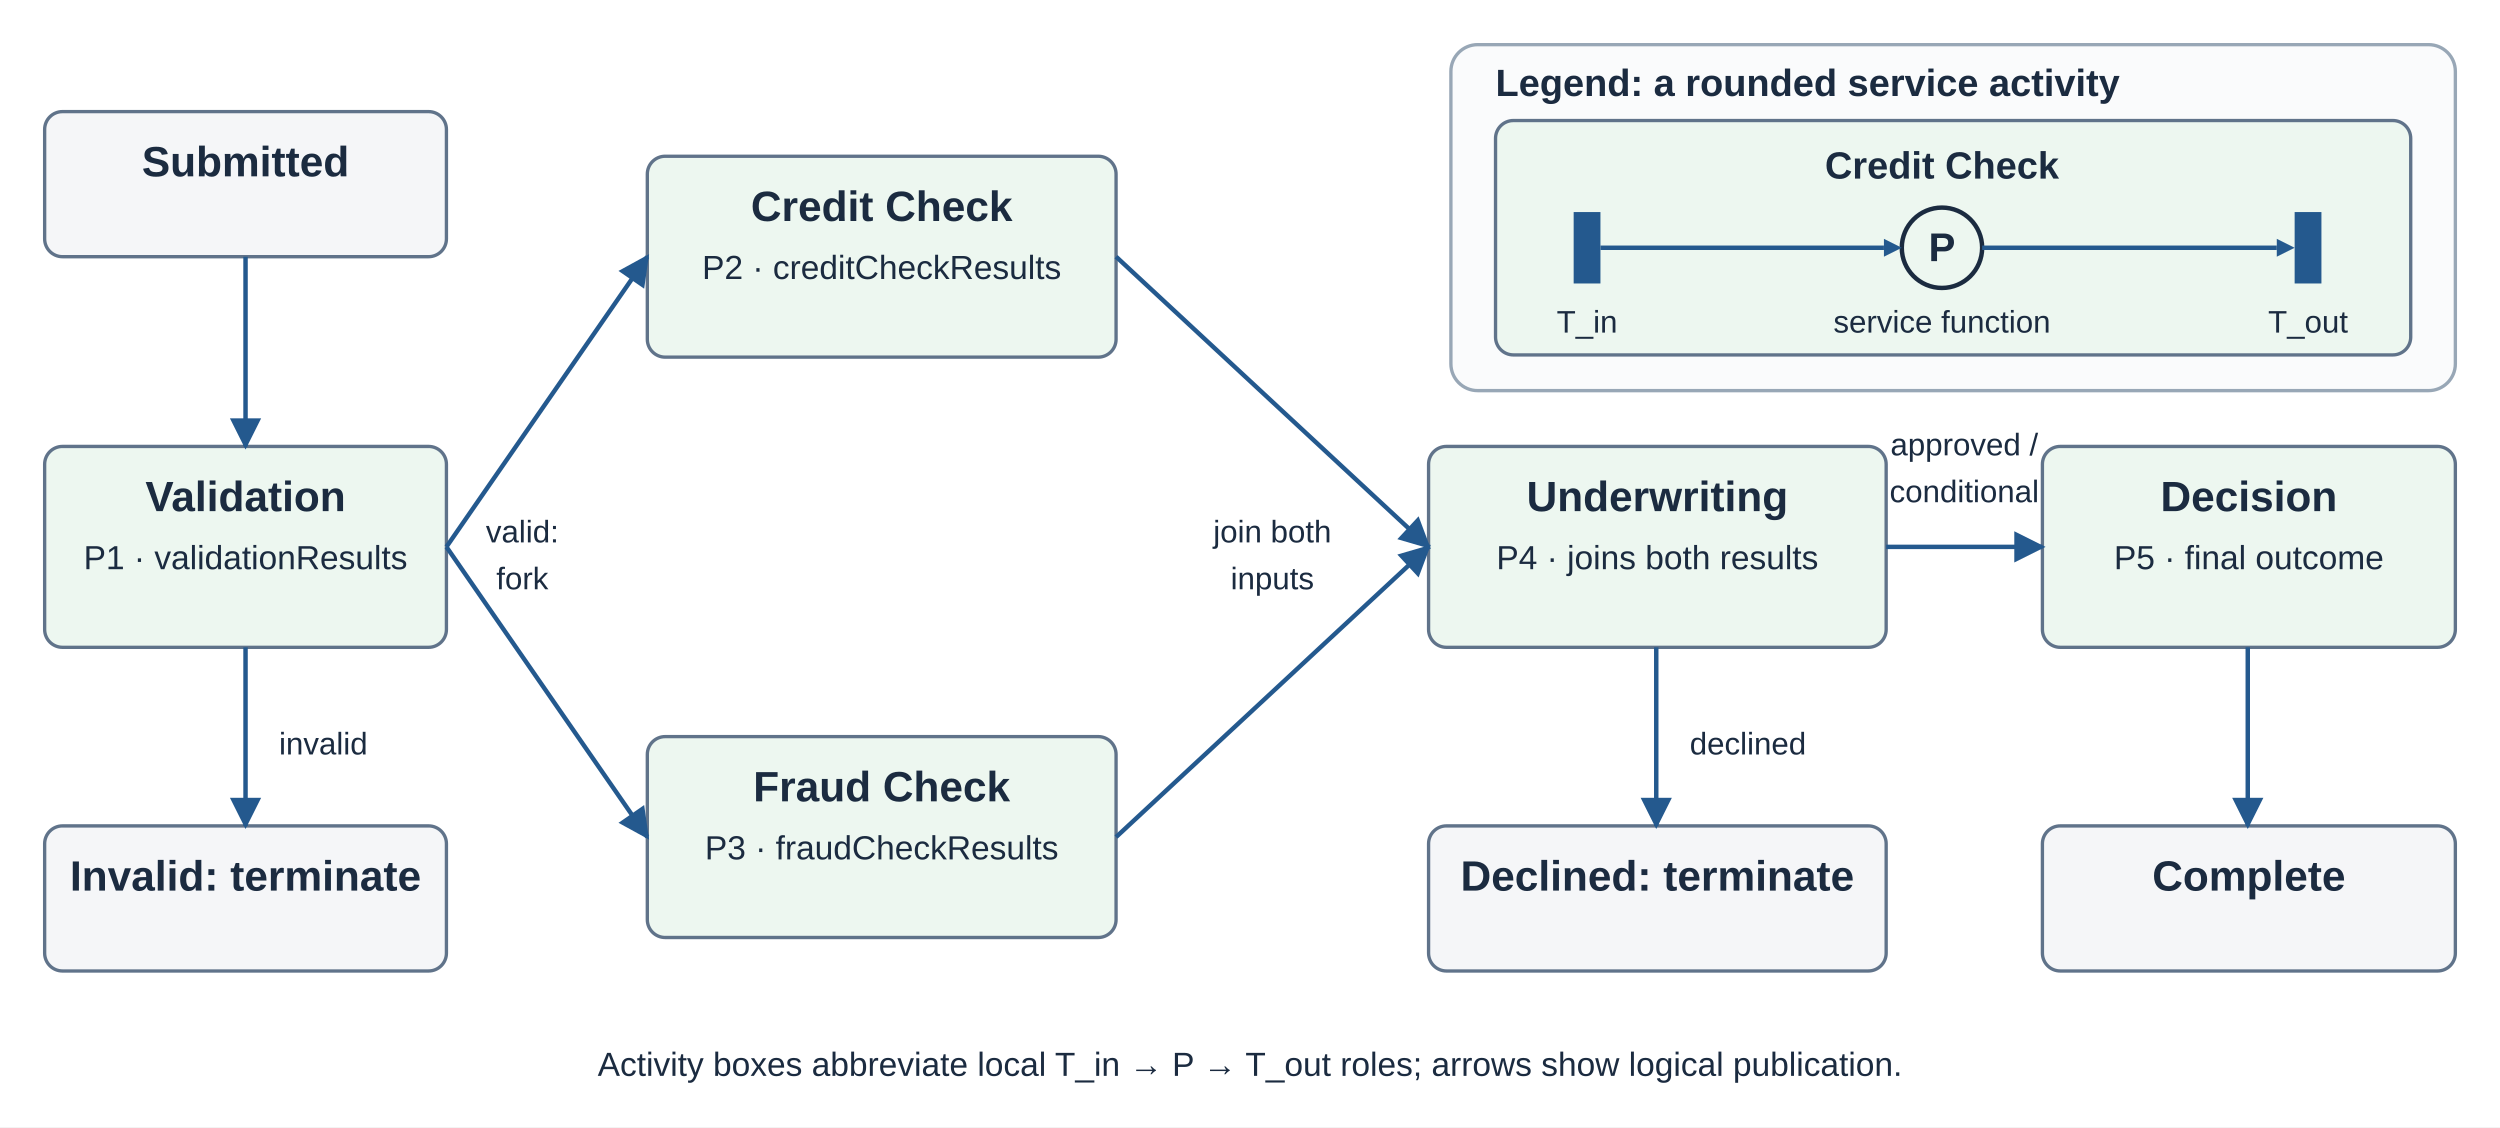
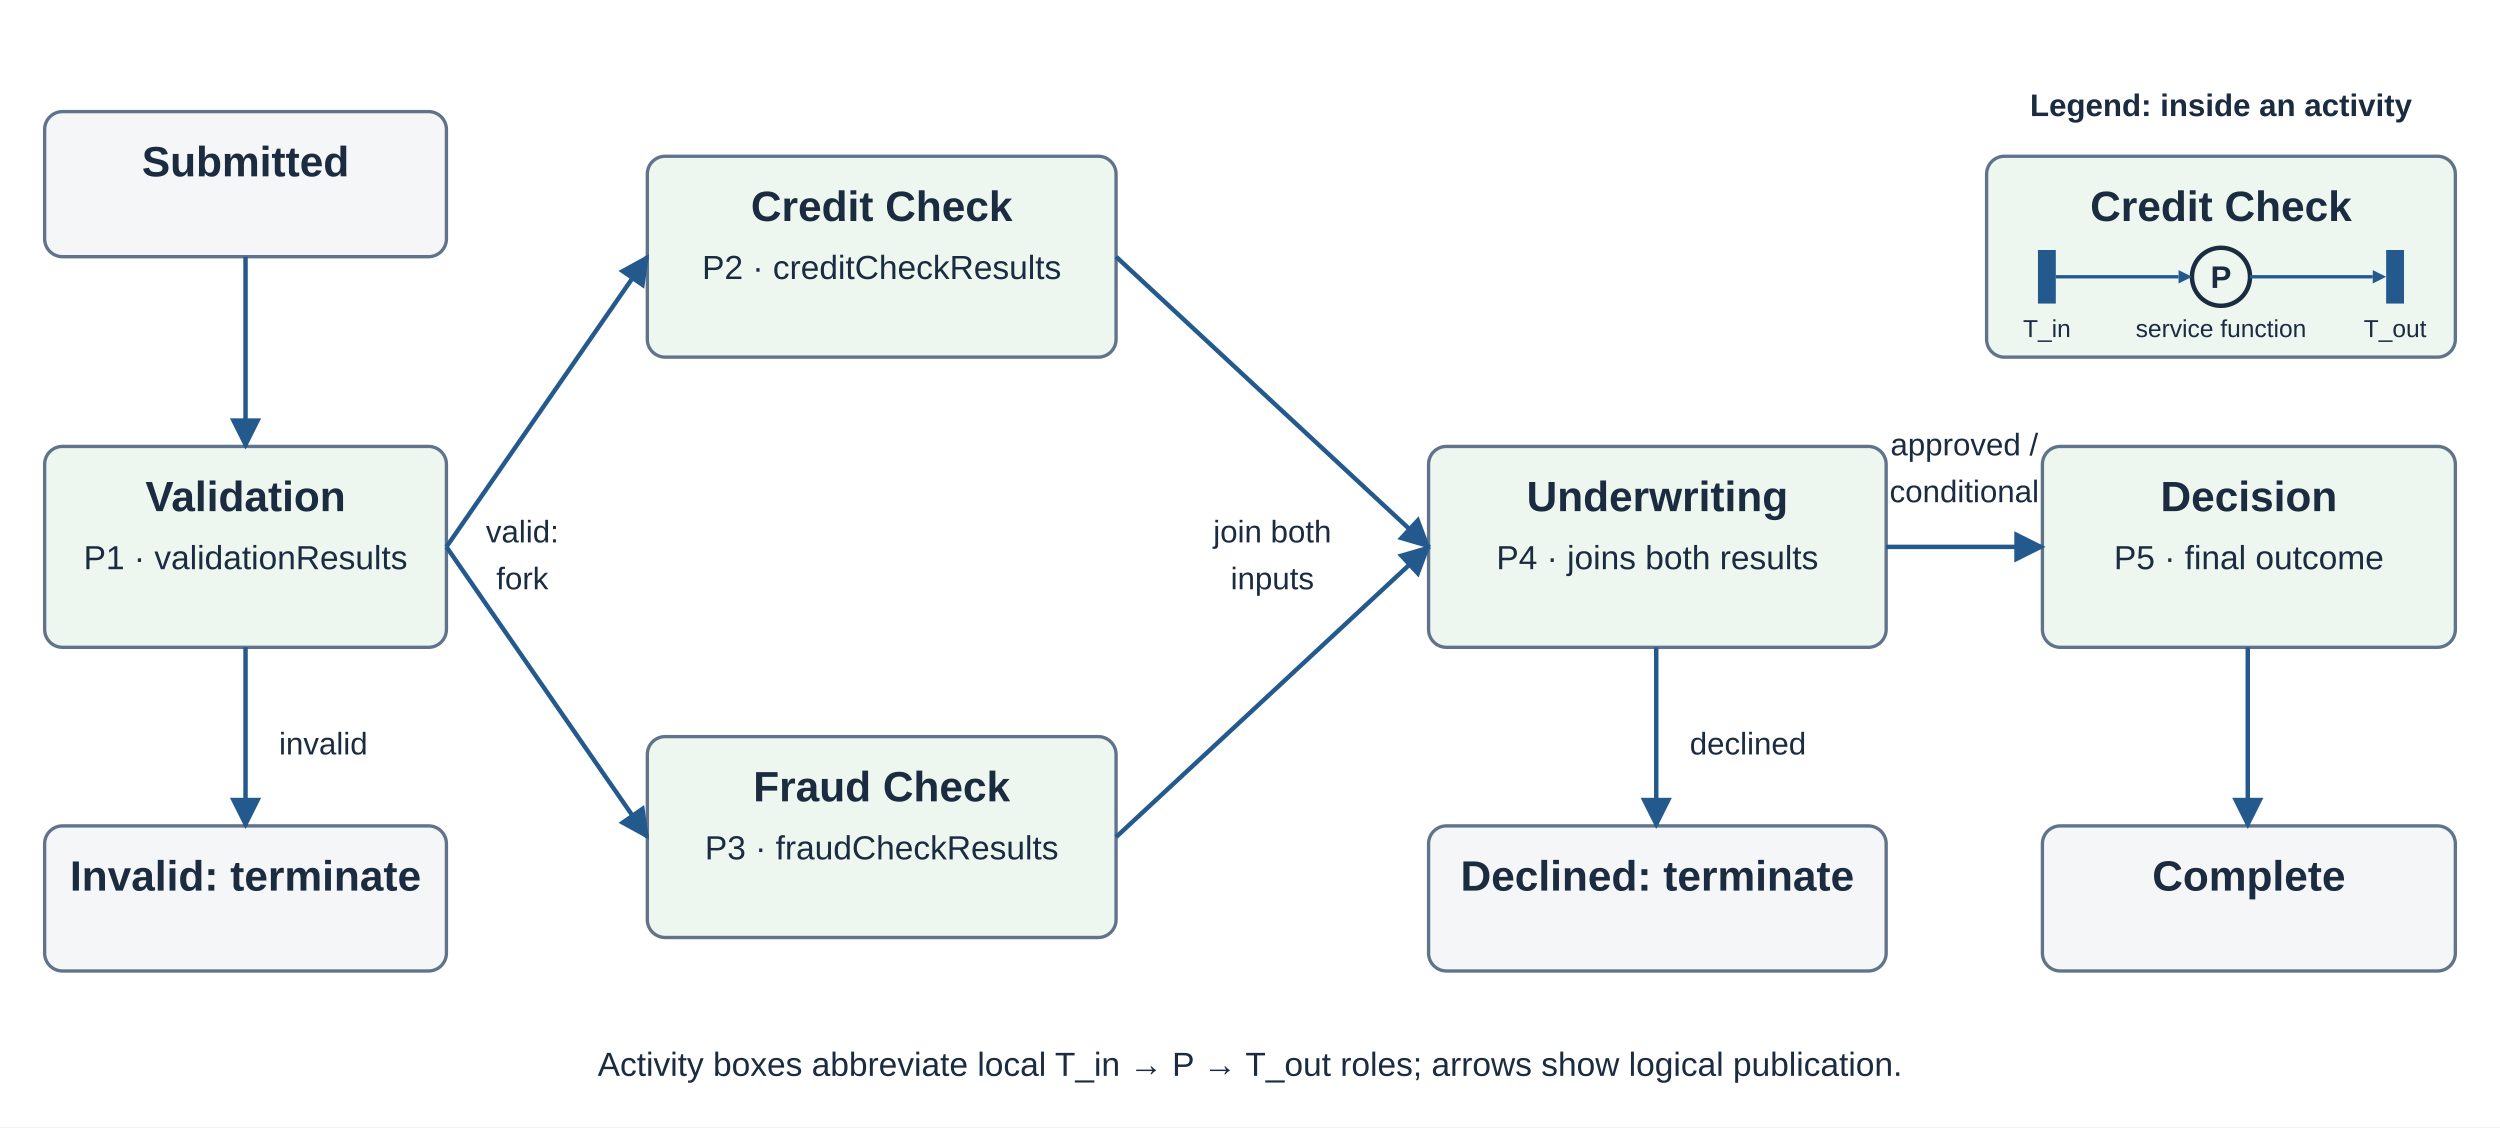
<svg xmlns="http://www.w3.org/2000/svg" width="1120" height="505" viewBox="0 0 1120 505" role="img" aria-labelledby="title desc">
  <defs>
    <marker id="flow" viewBox="0 0 10 10" refX="9" refY="5" markerWidth="7" markerHeight="7" orient="auto-start-reverse">
      <path d="M 0 0 L 10 5 L 0 10 z" fill="#24598e" />
    </marker>
    <marker id="rule" viewBox="0 0 10 10" refX="9" refY="5" markerWidth="7" markerHeight="7" orient="auto-start-reverse">
      <path d="M 0 0 L 10 5 L 0 10 z" fill="#7350a2" />
    </marker>
    <marker id="observe" viewBox="0 0 10 10" refX="9" refY="5" markerWidth="7" markerHeight="7" orient="auto-start-reverse">
      <path d="M 0 0 L 10 5 L 0 10 z" fill="#19776e" />
    </marker>
    <marker id="ack" viewBox="0 0 10 10" refX="9" refY="5" markerWidth="7" markerHeight="7" orient="auto-start-reverse">
      <path d="M 0 0 L 10 5 L 0 10 z" fill="#65758b" />
    </marker>
  </defs>
  <rect width="100%" height="100%" fill="#ffffff" />
  <rect x="20" y="200" width="180" height="90" rx="8" fill="#edf7f0" stroke="#60738a" stroke-width="1.5" />
  <text x="110.0" y="229" font-family="Arial, Helvetica, sans-serif" font-size="19" font-weight="600" text-anchor="middle" fill="#1b2b40">Validation</text>
  <text x="110.0" y="255" font-family="Arial, Helvetica, sans-serif" font-size="15" font-weight="400" text-anchor="middle" fill="#1b2b40">P1 · validationResults</text>
  <rect x="290" y="70" width="210" height="90" rx="8" fill="#edf7f0" stroke="#60738a" stroke-width="1.5" />
  <text x="395.0" y="99" font-family="Arial, Helvetica, sans-serif" font-size="19" font-weight="600" text-anchor="middle" fill="#1b2b40">Credit Check</text>
  <text x="395.0" y="125" font-family="Arial, Helvetica, sans-serif" font-size="15" font-weight="400" text-anchor="middle" fill="#1b2b40">P2 · creditCheckResults</text>
  <rect x="290" y="330" width="210" height="90" rx="8" fill="#edf7f0" stroke="#60738a" stroke-width="1.5" />
  <text x="395.0" y="359" font-family="Arial, Helvetica, sans-serif" font-size="19" font-weight="600" text-anchor="middle" fill="#1b2b40">Fraud Check</text>
  <text x="395.0" y="385" font-family="Arial, Helvetica, sans-serif" font-size="15" font-weight="400" text-anchor="middle" fill="#1b2b40">P3 · fraudCheckResults</text>
  <rect x="640" y="200" width="205" height="90" rx="8" fill="#edf7f0" stroke="#60738a" stroke-width="1.5" />
  <text x="742.5" y="229" font-family="Arial, Helvetica, sans-serif" font-size="19" font-weight="600" text-anchor="middle" fill="#1b2b40">Underwriting</text>
  <text x="742.5" y="255" font-family="Arial, Helvetica, sans-serif" font-size="15" font-weight="400" text-anchor="middle" fill="#1b2b40">P4 · joins both results</text>
  <rect x="915" y="200" width="185" height="90" rx="8" fill="#edf7f0" stroke="#60738a" stroke-width="1.5" />
  <text x="1007.5" y="229" font-family="Arial, Helvetica, sans-serif" font-size="19" font-weight="600" text-anchor="middle" fill="#1b2b40">Decision</text>
  <text x="1007.5" y="255" font-family="Arial, Helvetica, sans-serif" font-size="15" font-weight="400" text-anchor="middle" fill="#1b2b40">P5 · final outcome</text>
  <rect x="20" y="50" width="180" height="65" rx="8" fill="#f5f6f8" stroke="#60738a" stroke-width="1.5" />
  <text x="110.0" y="79" font-family="Arial, Helvetica, sans-serif" font-size="19" font-weight="600" text-anchor="middle" fill="#1b2b40">Submitted</text>
  <rect x="20" y="370" width="180" height="65" rx="8" fill="#f5f6f8" stroke="#60738a" stroke-width="1.5" />
  <text x="110.0" y="399" font-family="Arial, Helvetica, sans-serif" font-size="19" font-weight="600" text-anchor="middle" fill="#1b2b40">Invalid: terminate</text>
  <rect x="640" y="370" width="205" height="65" rx="8" fill="#f5f6f8" stroke="#60738a" stroke-width="1.5" />
  <text x="742.5" y="399" font-family="Arial, Helvetica, sans-serif" font-size="19" font-weight="600" text-anchor="middle" fill="#1b2b40">Declined: terminate</text>
  <rect x="915" y="370" width="185" height="65" rx="8" fill="#f5f6f8" stroke="#60738a" stroke-width="1.5" />
  <text x="1007.5" y="399" font-family="Arial, Helvetica, sans-serif" font-size="19" font-weight="600" text-anchor="middle" fill="#1b2b40">Complete</text>
  <path d="M 110 115 L 110 200" fill="none" stroke="#24598e" stroke-width="2" marker-end="url(#flow)" />
  <path d="M 200 245 L 290 115" fill="none" stroke="#24598e" stroke-width="2" marker-end="url(#flow)" />
  <path d="M 200 245 L 290 375" fill="none" stroke="#24598e" stroke-width="2" marker-end="url(#flow)" />
  <text x="234" y="243" font-family="Arial, Helvetica, sans-serif" font-size="14" font-weight="400" text-anchor="middle" fill="#1b2b40">valid:</text>
  <text x="234" y="264" font-family="Arial, Helvetica, sans-serif" font-size="14" font-weight="400" text-anchor="middle" fill="#1b2b40">fork</text>
  <path d="M 110 290 L 110 370" fill="none" stroke="#24598e" stroke-width="2" marker-end="url(#flow)" />
  <text x="125" y="338" font-family="Arial, Helvetica, sans-serif" font-size="14" font-weight="400" text-anchor="start" fill="#1b2b40">invalid</text>
  <path d="M 500 115 L 640 245" fill="none" stroke="#24598e" stroke-width="2" marker-end="url(#flow)" />
  <path d="M 500 375 L 640 245" fill="none" stroke="#24598e" stroke-width="2" marker-end="url(#flow)" />
  <text x="570" y="243" font-family="Arial, Helvetica, sans-serif" font-size="14" font-weight="400" text-anchor="middle" fill="#1b2b40">join both</text>
  <text x="570" y="264" font-family="Arial, Helvetica, sans-serif" font-size="14" font-weight="400" text-anchor="middle" fill="#1b2b40">inputs</text>
  <path d="M 845 245 L 915 245" fill="none" stroke="#24598e" stroke-width="2" marker-end="url(#flow)" />
  <text x="880" y="204" font-family="Arial, Helvetica, sans-serif" font-size="14" font-weight="400" text-anchor="middle" fill="#1b2b40">approved /</text>
  <text x="880" y="225" font-family="Arial, Helvetica, sans-serif" font-size="14" font-weight="400" text-anchor="middle" fill="#1b2b40">conditional</text>
  <path d="M 742 290 L 742 370" fill="none" stroke="#24598e" stroke-width="2" marker-end="url(#flow)" />
  <text x="757" y="338" font-family="Arial, Helvetica, sans-serif" font-size="14" font-weight="400" text-anchor="start" fill="#1b2b40">declined</text>
  <path d="M 1007 290 L 1007 370" fill="none" stroke="#24598e" stroke-width="2" marker-end="url(#flow)" />
  <g id="activity-notation-legend" aria-label="Legend: each rounded service activity represents T_in, a service function at P, and T_out.">
-     <rect x="650" y="20" width="450" height="155" rx="12" fill="#fafbfc" stroke="#98a7b6" stroke-width="1.5" />
-     <text x="670" y="43" font-family="Arial, Helvetica, sans-serif" font-size="17" font-weight="600" text-anchor="start" fill="#1b2b40">Legend: a rounded service activity</text>
-     <rect x="670" y="54" width="410" height="105" rx="8" fill="#edf7f0" stroke="#60738a" stroke-width="1.5" />
-     <text x="870" y="80" font-family="Arial, Helvetica, sans-serif" font-size="17" font-weight="600" text-anchor="middle" fill="#1b2b40">Credit Check</text>
-     <rect x="705" y="95" width="12" height="32" fill="#24598e" />
-     <circle cx="870" cy="111" r="18" fill="#edf7f0" stroke="#1b2b40" stroke-width="2" />
-     <text x="870" y="117" font-family="Arial, Helvetica, sans-serif" font-size="18" font-weight="600" text-anchor="middle" fill="#1b2b40">P</text>
-     <rect x="1028" y="95" width="12" height="32" fill="#24598e" />
-     <path d="M 717 111 L 844 111" fill="none" stroke="#24598e" stroke-width="2" />
-     <path d="M 844 107 L 852 111 L 844 115 Z" fill="#24598e" />
-     <path d="M 888 111 L 1020 111" fill="none" stroke="#24598e" stroke-width="2" />
-     <path d="M 1020 107 L 1028 111 L 1020 115 Z" fill="#24598e" />
-     <text x="711" y="149" font-family="Arial, Helvetica, sans-serif" font-size="14" font-weight="400" text-anchor="middle" fill="#1b2b40">T_in</text>
-     <text x="870" y="149" font-family="Arial, Helvetica, sans-serif" font-size="14" font-weight="400" text-anchor="middle" fill="#1b2b40">service function</text>
-     <text x="1034" y="149" font-family="Arial, Helvetica, sans-serif" font-size="14" font-weight="400" text-anchor="middle" fill="#1b2b40">T_out</text>
+     <text x="995" y="52" font-family="Arial, Helvetica, sans-serif" font-size="14" font-weight="600" text-anchor="middle" fill="#1b2b40">Legend: inside an activity</text>
+     <rect x="890" y="70" width="210" height="90" rx="8" fill="#edf7f0" stroke="#60738a" stroke-width="1.5" />
+     <text x="995" y="99" font-family="Arial, Helvetica, sans-serif" font-size="19" font-weight="600" text-anchor="middle" fill="#1b2b40">Credit Check</text>
+     <rect x="913" y="112" width="8" height="24" fill="#24598e" />
+     <circle cx="995" cy="124" r="13" fill="#edf7f0" stroke="#1b2b40" stroke-width="2" />
+     <text x="995" y="129" font-family="Arial, Helvetica, sans-serif" font-size="14" font-weight="600" text-anchor="middle" fill="#1b2b40">P</text>
+     <rect x="1069" y="112" width="8" height="24" fill="#24598e" />
+     <path d="M 921 124 L 976 124" fill="none" stroke="#24598e" stroke-width="1.5" />
+     <path d="M 976 121 L 982 124 L 976 127 Z" fill="#24598e" />
+     <path d="M 1008 124 L 1063 124" fill="none" stroke="#24598e" stroke-width="1.5" />
+     <path d="M 1063 121 L 1069 124 L 1063 127 Z" fill="#24598e" />
+     <text x="917" y="151" font-family="Arial, Helvetica, sans-serif" font-size="11" font-weight="400" text-anchor="middle" fill="#1b2b40">T_in</text>
+     <text x="995" y="151" font-family="Arial, Helvetica, sans-serif" font-size="11" font-weight="400" text-anchor="middle" fill="#1b2b40">service function</text>
+     <text x="1073" y="151" font-family="Arial, Helvetica, sans-serif" font-size="11" font-weight="400" text-anchor="middle" fill="#1b2b40">T_out</text>
  </g>
  <text x="560" y="482" font-family="Arial, Helvetica, sans-serif" font-size="15" font-weight="400" text-anchor="middle" fill="#1b2b40">Activity boxes abbreviate local T_in → P → T_out roles; arrows show logical publication.</text>
</svg>
